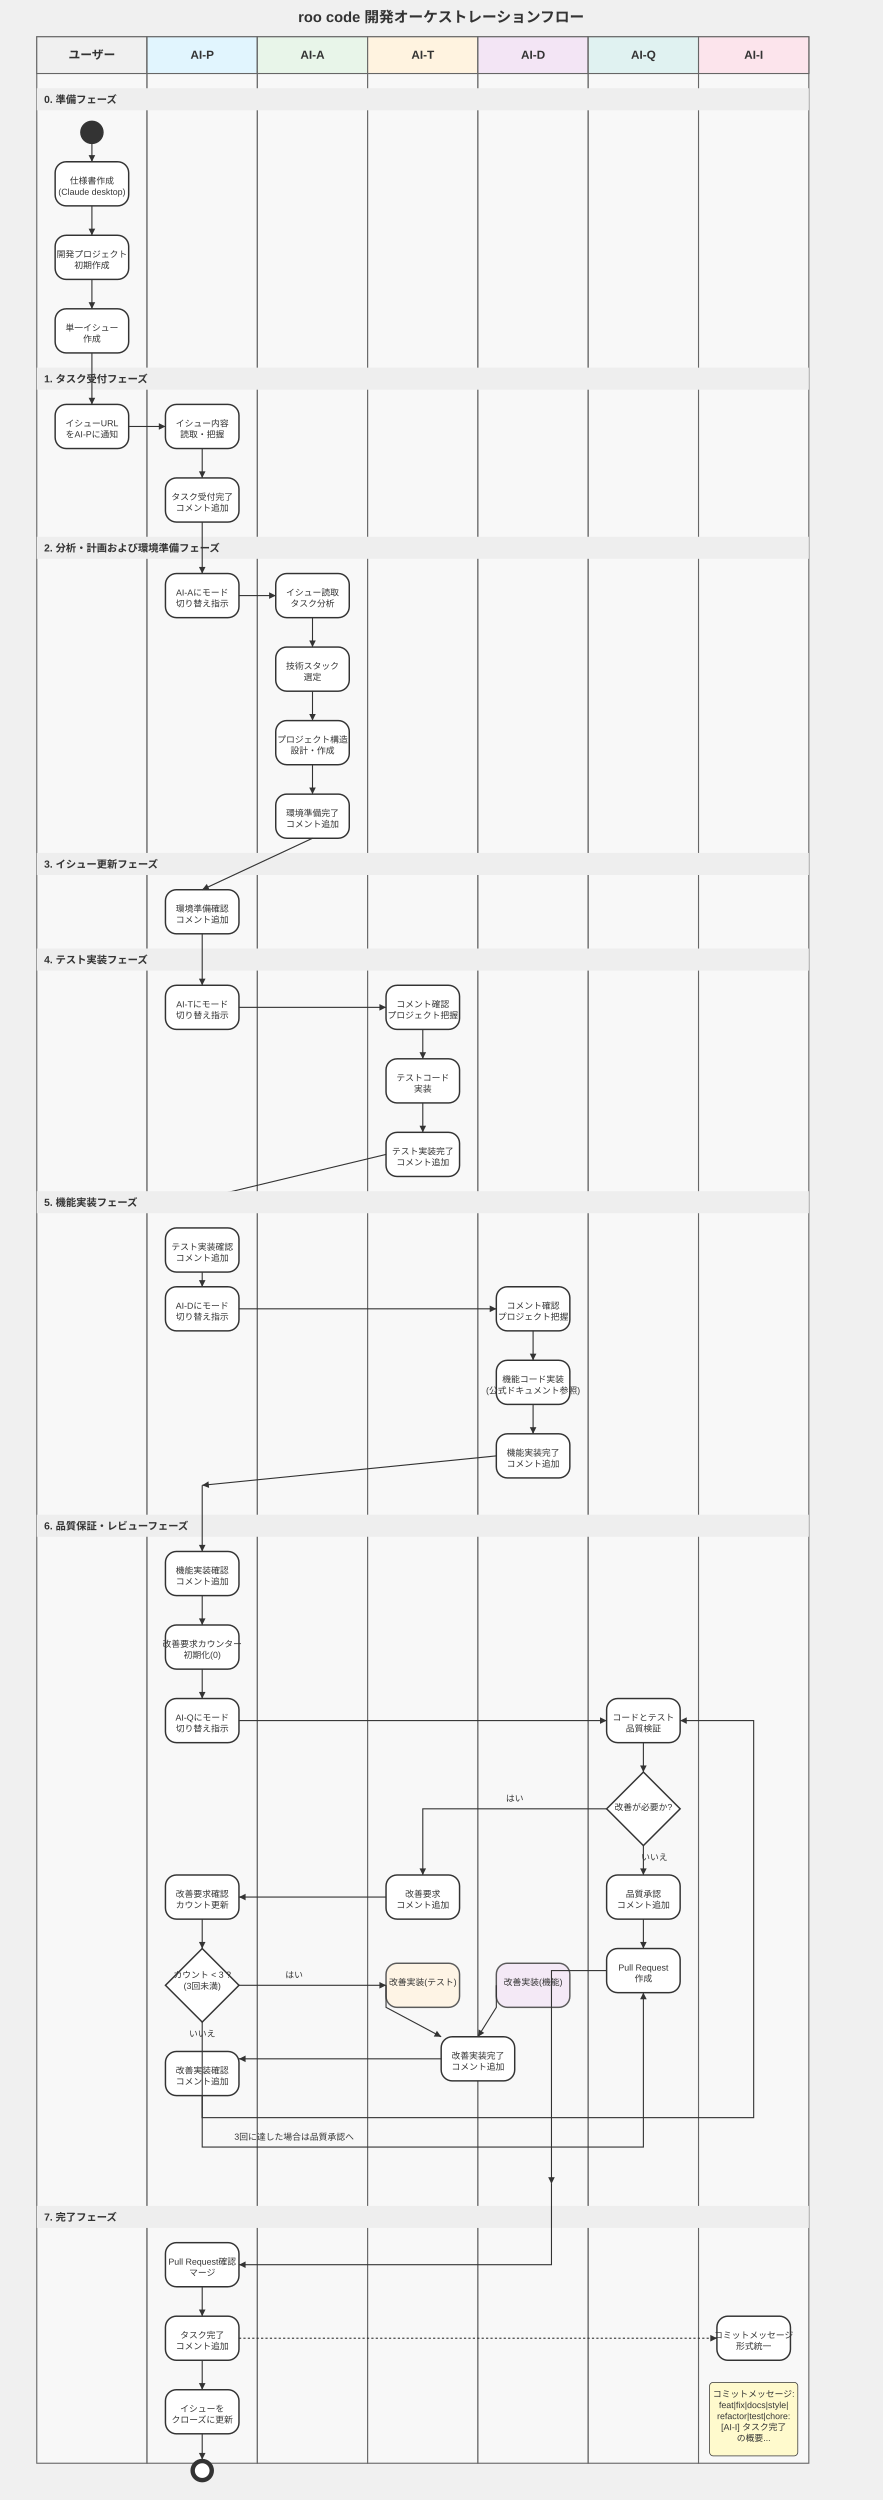
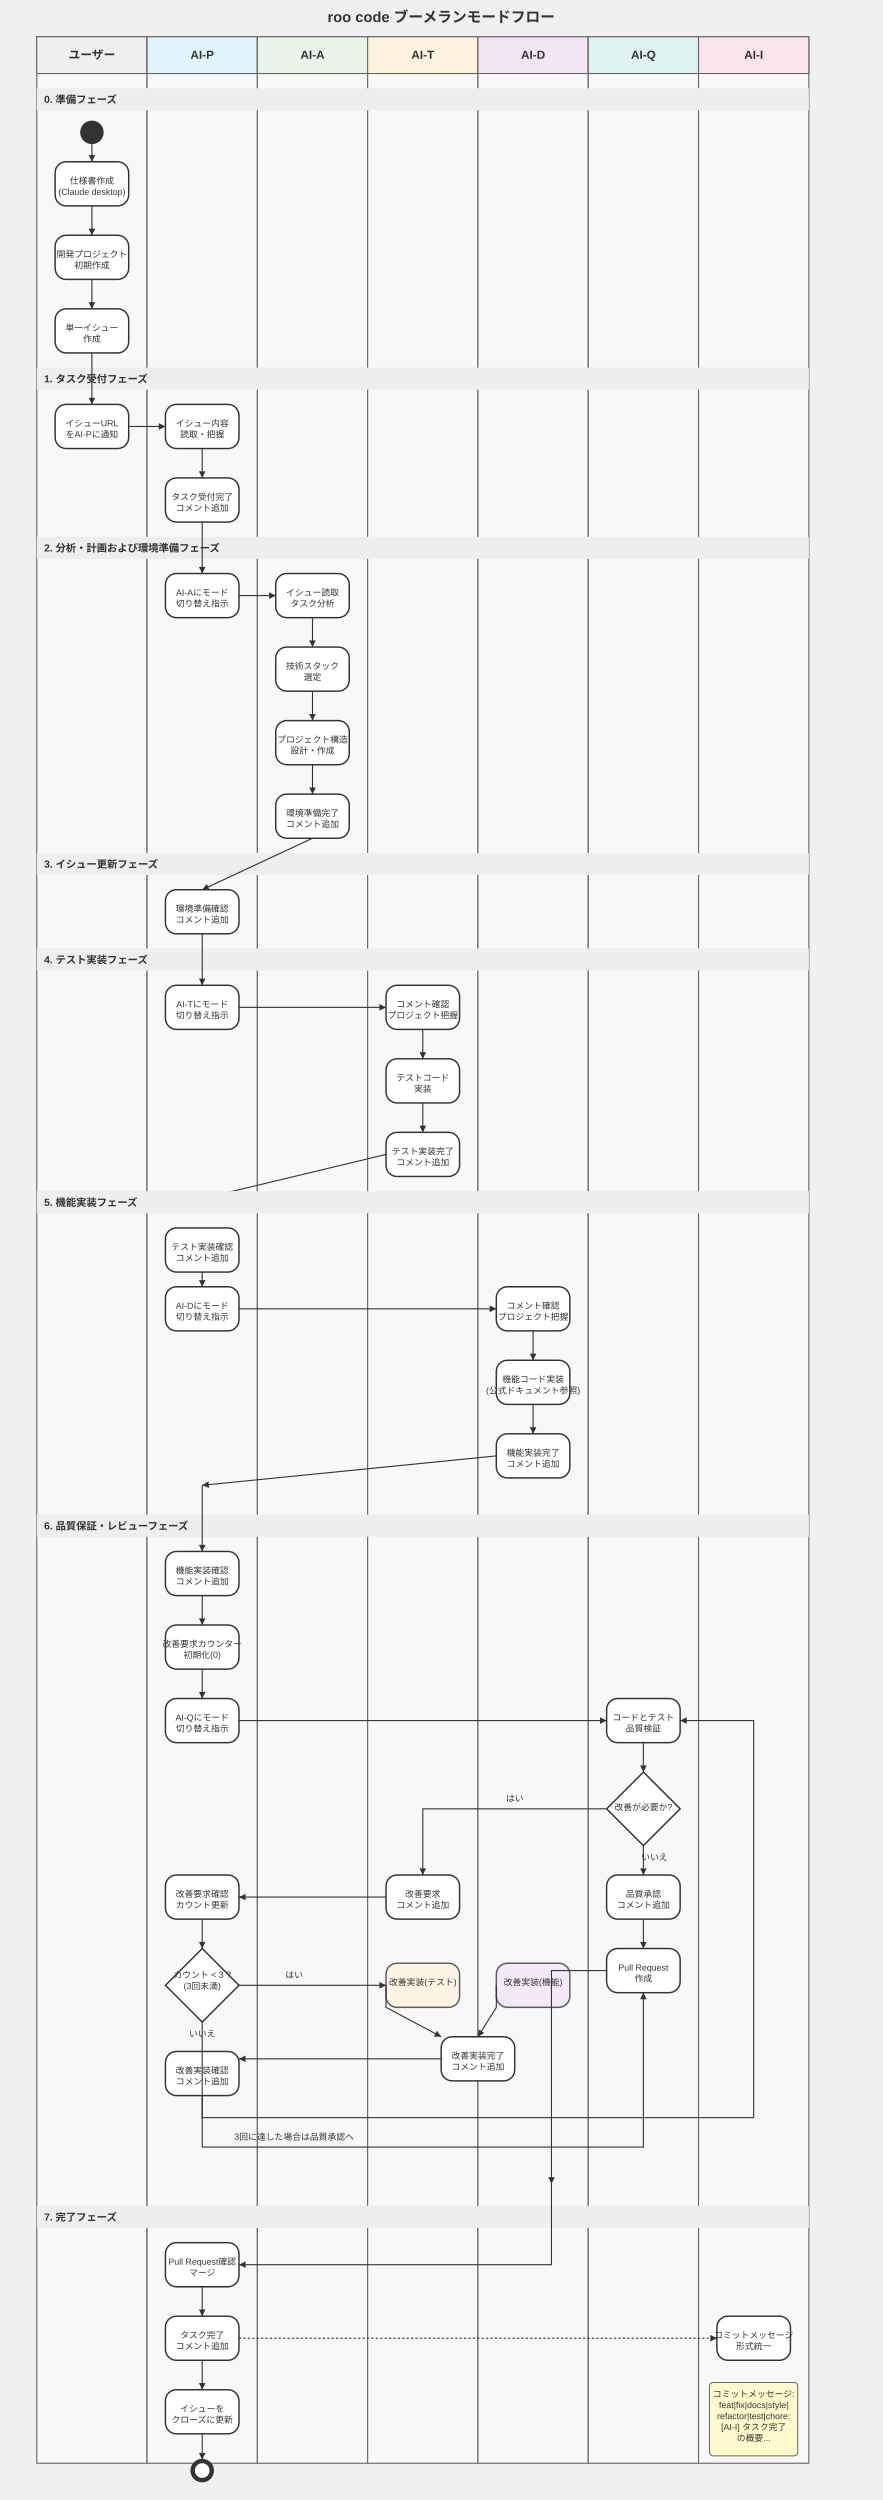
<svg xmlns="http://www.w3.org/2000/svg" width="1200" height="3400" viewBox="0 0 1200 3400">
  <defs>
    <marker id="arrow" viewBox="0 0 10 10" refX="10" refY="5" markerWidth="6" markerHeight="6" orient="auto">
      <path d="M 0 0 L 10 5 L 0 10 z" fill="#333" />
    </marker>
    <style type="text/css">
      /* UML Activity styles */
      .activity {
        fill: #fff;
        stroke: #333;
        stroke-width: 2;
        rx: 15;
        ry: 15;
      }

      .swimlane {
        fill: #f8f8f8;
        stroke: #666;
        stroke-width: 1.5;
        stroke-dasharray: none;
      }

      .swimlane-header {
        fill: #f0f0f0;
        stroke: #666;
        stroke-width: 1.5;
      }

      .decision {
        fill: #fff;
        stroke: #333;
        stroke-width: 2;
      }

      .start-end {
        fill: #333;
        stroke: #333;
        stroke-width: 2;
      }

      .end-node {
        fill: #fff;
        stroke: #333;
        stroke-width: 3;
      }

      .control-flow {
        stroke: #333;
        stroke-width: 1.5;
        fill: none;
        marker-end: url(#arrow);
      }

      .agent-p { fill: #e1f5fe; }
      .agent-a { fill: #e8f5e9; }
      .agent-t { fill: #fff3e0; }
      .agent-d { fill: #f3e5f5; }
      .agent-q { fill: #e0f2f1; }
      .agent-i { fill: #fce4ec; }

      /* Text styles */
      text {
        font-family: Arial, sans-serif;
        font-size: 12px;
        fill: #333;
      }

      .title {
        font-size: 20px;
        font-weight: bold;
        text-anchor: middle;
      }

      .swimlane-title {
        font-size: 16px;
        font-weight: bold;
        text-anchor: middle;
      }

      .activity-label {
        font-size: 12px;
        text-anchor: middle;
      }

      .phase-label {
        font-size: 14px;
        font-weight: bold;
      }

      .note {
        fill: #fffacd;
        stroke: #333;
        stroke-width: 1;
        rx: 5;
        ry: 5;
      }
    </style>
  </defs>
-   <text x="600" y="30" class="title">roo code 開発オーケストレーションフロー</text>
+   <text x="600" y="30" class="title">roo code ブーメランモードフロー</text>
  <g id="swimlanes">
    <rect x="50" y="50" width="150" height="3300" class="swimlane" />
    <rect x="50" y="50" width="150" height="50" class="swimlane-header" />
    <text x="125" y="80" class="swimlane-title">ユーザー</text>
    <rect x="200" y="50" width="150" height="3300" class="swimlane" />
    <rect x="200" y="50" width="150" height="50" class="swimlane-header agent-p" />
    <text x="275" y="80" class="swimlane-title">AI-P</text>
    <rect x="350" y="50" width="150" height="3300" class="swimlane" />
    <rect x="350" y="50" width="150" height="50" class="swimlane-header agent-a" />
    <text x="425" y="80" class="swimlane-title">AI-A</text>
    <rect x="500" y="50" width="150" height="3300" class="swimlane" />
    <rect x="500" y="50" width="150" height="50" class="swimlane-header agent-t" />
    <text x="575" y="80" class="swimlane-title">AI-T</text>
    <rect x="650" y="50" width="150" height="3300" class="swimlane" />
    <rect x="650" y="50" width="150" height="50" class="swimlane-header agent-d" />
    <text x="725" y="80" class="swimlane-title">AI-D</text>
    <rect x="800" y="50" width="150" height="3300" class="swimlane" />
    <rect x="800" y="50" width="150" height="50" class="swimlane-header agent-q" />
    <text x="875" y="80" class="swimlane-title">AI-Q</text>
    <rect x="950" y="50" width="150" height="3300" class="swimlane" />
    <rect x="950" y="50" width="150" height="50" class="swimlane-header agent-i" />
    <text x="1025" y="80" class="swimlane-title">AI-I</text>
  </g>
  <rect x="50" y="120" width="1050" height="30" fill="#eee" stroke="none" />
  <text x="60" y="140" class="phase-label">0. 準備フェーズ</text>
  <circle cx="125" cy="180" r="15" class="start-end" />
  <rect x="75" y="220" width="100" height="60" class="activity" />
  <text x="125" y="250" class="activity-label">仕様書作成</text>
  <text x="125" y="265" class="activity-label">(Claude desktop)</text>
  <rect x="75" y="320" width="100" height="60" class="activity" />
  <text x="125" y="350" class="activity-label">開発プロジェクト</text>
  <text x="125" y="365" class="activity-label">初期作成</text>
  <rect x="75" y="420" width="100" height="60" class="activity" />
  <text x="125" y="450" class="activity-label">単一イシュー</text>
  <text x="125" y="465" class="activity-label">作成</text>
  <path d="M 125,195 L 125,220" class="control-flow" />
  <path d="M 125,280 L 125,320" class="control-flow" />
  <path d="M 125,380 L 125,420" class="control-flow" />
  <rect x="50" y="500" width="1050" height="30" fill="#eee" stroke="none" />
  <text x="60" y="520" class="phase-label">1. タスク受付フェーズ</text>
  <rect x="75" y="550" width="100" height="60" class="activity" />
  <text x="125" y="580" class="activity-label">イシューURL</text>
  <text x="125" y="595" class="activity-label">をAI-Pに通知</text>
  <rect x="225" y="550" width="100" height="60" class="activity" />
  <text x="275" y="580" class="activity-label">イシュー内容</text>
  <text x="275" y="595" class="activity-label">読取・把握</text>
  <rect x="225" y="650" width="100" height="60" class="activity" />
  <text x="275" y="680" class="activity-label">タスク受付完了</text>
  <text x="275" y="695" class="activity-label">コメント追加</text>
  <path d="M 125,480 L 125,550" class="control-flow" />
  <path d="M 175,580 L 225,580" class="control-flow" />
  <path d="M 275,610 L 275,650" class="control-flow" />
  <rect x="50" y="730" width="1050" height="30" fill="#eee" stroke="none" />
  <text x="60" y="750" class="phase-label">2. 分析・計画および環境準備フェーズ</text>
  <rect x="225" y="780" width="100" height="60" class="activity" />
  <text x="275" y="810" class="activity-label">AI-Aにモード</text>
  <text x="275" y="825" class="activity-label">切り替え指示</text>
  <rect x="375" y="780" width="100" height="60" class="activity" />
  <text x="425" y="810" class="activity-label">イシュー読取</text>
  <text x="425" y="825" class="activity-label">タスク分析</text>
  <rect x="375" y="880" width="100" height="60" class="activity" />
  <text x="425" y="910" class="activity-label">技術スタック</text>
  <text x="425" y="925" class="activity-label">選定</text>
  <rect x="375" y="980" width="100" height="60" class="activity" />
  <text x="425" y="1010" class="activity-label">プロジェクト構造</text>
  <text x="425" y="1025" class="activity-label">設計・作成</text>
  <rect x="375" y="1080" width="100" height="60" class="activity" />
  <text x="425" y="1110" class="activity-label">環境準備完了</text>
  <text x="425" y="1125" class="activity-label">コメント追加</text>
  <path d="M 275,710 L 275,780" class="control-flow" />
  <path d="M 325,810 L 375,810" class="control-flow" />
  <path d="M 425,840 L 425,880" class="control-flow" />
  <path d="M 425,940 L 425,980" class="control-flow" />
  <path d="M 425,1040 L 425,1080" class="control-flow" />
  <rect x="50" y="1160" width="1050" height="30" fill="#eee" stroke="none" />
  <text x="60" y="1180" class="phase-label">3. イシュー更新フェーズ</text>
  <rect x="225" y="1210" width="100" height="60" class="activity" />
  <text x="275" y="1240" class="activity-label">環境準備確認</text>
  <text x="275" y="1255" class="activity-label">コメント追加</text>
  <rect x="50" y="1290" width="1050" height="30" fill="#eee" stroke="none" />
  <text x="60" y="1310" class="phase-label">4. テスト実装フェーズ</text>
  <rect x="225" y="1340" width="100" height="60" class="activity" />
  <text x="275" y="1370" class="activity-label">AI-Tにモード</text>
  <text x="275" y="1385" class="activity-label">切り替え指示</text>
  <rect x="525" y="1340" width="100" height="60" class="activity" />
  <text x="575" y="1370" class="activity-label">コメント確認</text>
  <text x="575" y="1385" class="activity-label">プロジェクト把握</text>
  <rect x="525" y="1440" width="100" height="60" class="activity" />
  <text x="575" y="1470" class="activity-label">テストコード</text>
  <text x="575" y="1485" class="activity-label">実装</text>
  <rect x="525" y="1540" width="100" height="60" class="activity" />
  <text x="575" y="1570" class="activity-label">テスト実装完了</text>
  <text x="575" y="1585" class="activity-label">コメント追加</text>
  <path d="M 425,1140 L 275,1210" class="control-flow" />
  <path d="M 275,1270 L 275,1340" class="control-flow" />
  <path d="M 325,1370 L 525,1370" class="control-flow" />
  <path d="M 575,1400 L 575,1440" class="control-flow" />
  <path d="M 575,1500 L 575,1540" class="control-flow" />
  <path d="M 525,1570 L 275,1630" class="control-flow" />
  <rect x="50" y="1620" width="1050" height="30" fill="#eee" stroke="none" />
  <text x="60" y="1640" class="phase-label">5. 機能実装フェーズ</text>
  <rect x="225" y="1670" width="100" height="60" class="activity" />
  <text x="275" y="1700" class="activity-label">テスト実装確認</text>
  <text x="275" y="1715" class="activity-label">コメント追加</text>
  <rect x="225" y="1750" width="100" height="60" class="activity" />
  <text x="275" y="1780" class="activity-label">AI-Dにモード</text>
  <text x="275" y="1795" class="activity-label">切り替え指示</text>
  <rect x="675" y="1750" width="100" height="60" class="activity" />
  <text x="725" y="1780" class="activity-label">コメント確認</text>
  <text x="725" y="1795" class="activity-label">プロジェクト把握</text>
  <rect x="675" y="1850" width="100" height="60" class="activity" />
  <text x="725" y="1880" class="activity-label">機能コード実装</text>
  <text x="725" y="1895" class="activity-label">(公式ドキュメント参照)</text>
  <rect x="675" y="1950" width="100" height="60" class="activity" />
  <text x="725" y="1980" class="activity-label">機能実装完了</text>
  <text x="725" y="1995" class="activity-label">コメント追加</text>
  <path d="M 275,1730 L 275,1750" class="control-flow" />
  <path d="M 325,1780 L 675,1780" class="control-flow" />
  <path d="M 725,1810 L 725,1850" class="control-flow" />
  <path d="M 725,1910 L 725,1950" class="control-flow" />
  <path d="M 675,1980 L 275,2020" class="control-flow" />
  <rect x="50" y="2060" width="1050" height="30" fill="#eee" stroke="none" />
  <text x="60" y="2080" class="phase-label">6. 品質保証・レビューフェーズ</text>
  <rect x="225" y="2110" width="100" height="60" class="activity" />
  <text x="275" y="2140" class="activity-label">機能実装確認</text>
  <text x="275" y="2155" class="activity-label">コメント追加</text>
  <rect x="225" y="2210" width="100" height="60" class="activity" />
  <text x="275" y="2240" class="activity-label">改善要求カウンター</text>
  <text x="275" y="2255" class="activity-label">初期化(0)</text>
  <rect x="225" y="2310" width="100" height="60" class="activity" />
  <text x="275" y="2340" class="activity-label">AI-Qにモード</text>
  <text x="275" y="2355" class="activity-label">切り替え指示</text>
  <rect x="825" y="2310" width="100" height="60" class="activity" />
  <text x="875" y="2340" class="activity-label">コードとテスト</text>
  <text x="875" y="2355" class="activity-label">品質検証</text>
  <polygon points="875,2410 925,2460 875,2510 825,2460" class="decision" />
  <text x="875" y="2462" class="activity-label">改善が必要か?</text>
  <rect x="825" y="2550" width="100" height="60" class="activity" />
  <text x="875" y="2580" class="activity-label">品質承認</text>
  <text x="875" y="2595" class="activity-label">コメント追加</text>
  <rect x="825" y="2650" width="100" height="60" class="activity" />
  <text x="875" y="2680" class="activity-label">Pull Request</text>
  <text x="875" y="2695" class="activity-label">作成</text>
  <rect x="525" y="2550" width="100" height="60" class="activity" />
  <text x="575" y="2580" class="activity-label">改善要求</text>
  <text x="575" y="2595" class="activity-label">コメント追加</text>
  <rect x="225" y="2550" width="100" height="60" class="activity" />
  <text x="275" y="2580" class="activity-label">改善要求確認</text>
  <text x="275" y="2595" class="activity-label">カウント更新</text>
  <polygon points="275,2650 325,2700 275,2750 225,2700" class="decision" />
  <text x="275" y="2690" class="activity-label">カウント &lt; 3 ?</text>
  <text x="275" y="2705" class="activity-label">(3回未満)</text>
  <rect x="525" y="2670" width="100" height="60" class="activity agent-t" opacity="0.8" />
  <text x="575" y="2700" class="activity-label">改善実装(テスト)</text>
  <rect x="675" y="2670" width="100" height="60" class="activity agent-d" opacity="0.8" />
  <text x="725" y="2700" class="activity-label">改善実装(機能)</text>
  <rect x="600" y="2770" width="100" height="60" class="activity" />
  <text x="650" y="2800" class="activity-label">改善実装完了</text>
  <text x="650" y="2815" class="activity-label">コメント追加</text>
  <rect x="225" y="2790" width="100" height="60" class="activity" />
  <text x="275" y="2820" class="activity-label">改善実装確認</text>
  <text x="275" y="2835" class="activity-label">コメント追加</text>
  <path d="M 275,2020 L 275,2110" class="control-flow" />
  <path d="M 275,2170 L 275,2210" class="control-flow" />
  <path d="M 275,2270 L 275,2310" class="control-flow" />
  <path d="M 325,2340 L 825,2340" class="control-flow" />
  <path d="M 875,2370 L 875,2410" class="control-flow" />
  <path d="M 875,2510 L 875,2550" class="control-flow" />
  <text x="890" y="2530" class="activity-label">いいえ</text>
  <path d="M 825,2460 L 575,2460 L 575,2550" class="control-flow" />
  <text x="700" y="2450" class="activity-label">はい</text>
  <path d="M 525,2580 L 325,2580" class="control-flow" />
  <path d="M 275,2610 L 275,2650" class="control-flow" />
  <path d="M 325,2700 L 525,2700" class="control-flow" />
  <text x="400" y="2690" class="activity-label">はい</text>
  <path d="M 525,2700 L 525,2730 L 600,2770" class="control-flow" />
  <path d="M 675,2700 L 675,2730 L 650,2770" class="control-flow" />
  <path d="M 600,2800 L 325,2800" class="control-flow" />
  <path d="M 275,2850 L 275,2880 L 1025,2880 L 1025,2340 L 925,2340" class="control-flow" />
  <path d="M 275,2750 L 275,2920 L 875,2920 L 875,2710" class="control-flow" />
  <text x="275" y="2770" class="activity-label">いいえ</text>
  <text x="400" y="2910" class="activity-label">3回に達した場合は品質承認へ</text>
  <path d="M 875,2610 L 875,2650" class="control-flow" />
  <path d="M 825,2680 L 750,2680 L 750,2970" class="control-flow" />
  <rect x="50" y="3000" width="1050" height="30" fill="#eee" stroke="none" />
  <text x="60" y="3020" class="phase-label">7. 完了フェーズ</text>
  <rect x="225" y="3050" width="100" height="60" class="activity" />
  <text x="275" y="3080" class="activity-label">Pull Request確認</text>
  <text x="275" y="3095" class="activity-label">マージ</text>
  <rect x="225" y="3150" width="100" height="60" class="activity" />
  <text x="275" y="3180" class="activity-label">タスク完了</text>
  <text x="275" y="3195" class="activity-label">コメント追加</text>
  <rect x="225" y="3250" width="100" height="60" class="activity" />
  <text x="275" y="3280" class="activity-label">イシューを</text>
  <text x="275" y="3295" class="activity-label">クローズに更新</text>
  <rect x="975" y="3150" width="100" height="60" class="activity" />
  <text x="1025" y="3180" class="activity-label">コミットメッセージ</text>
  <text x="1025" y="3195" class="activity-label">形式統一</text>
  <circle cx="275" cy="3360" r="15" class="start-end" />
  <circle cx="275" cy="3360" r="10" fill="white" />
  <path d="M 750,2970 L 750,3080 L 325,3080" class="control-flow" />
  <path d="M 275,3110 L 275,3150" class="control-flow" />
  <path d="M 275,3210 L 275,3250" class="control-flow" />
  <path d="M 275,3310 L 275,3345" class="control-flow" />
  <path d="M 325,3180 L 975,3180" class="control-flow" stroke-dasharray="3,3" />
  <rect x="965" y="3240" width="120" height="100" class="note" />
  <text x="1025" y="3260" class="activity-label">コミットメッセージ:</text>
  <text x="1025" y="3275" class="activity-label">feat|fix|docs|style|</text>
  <text x="1025" y="3290" class="activity-label">refactor|test|chore:</text>
  <text x="1025" y="3305" class="activity-label">[AI-I] タスク完了</text>
  <text x="1025" y="3320" class="activity-label">の概要...</text>
</svg>
